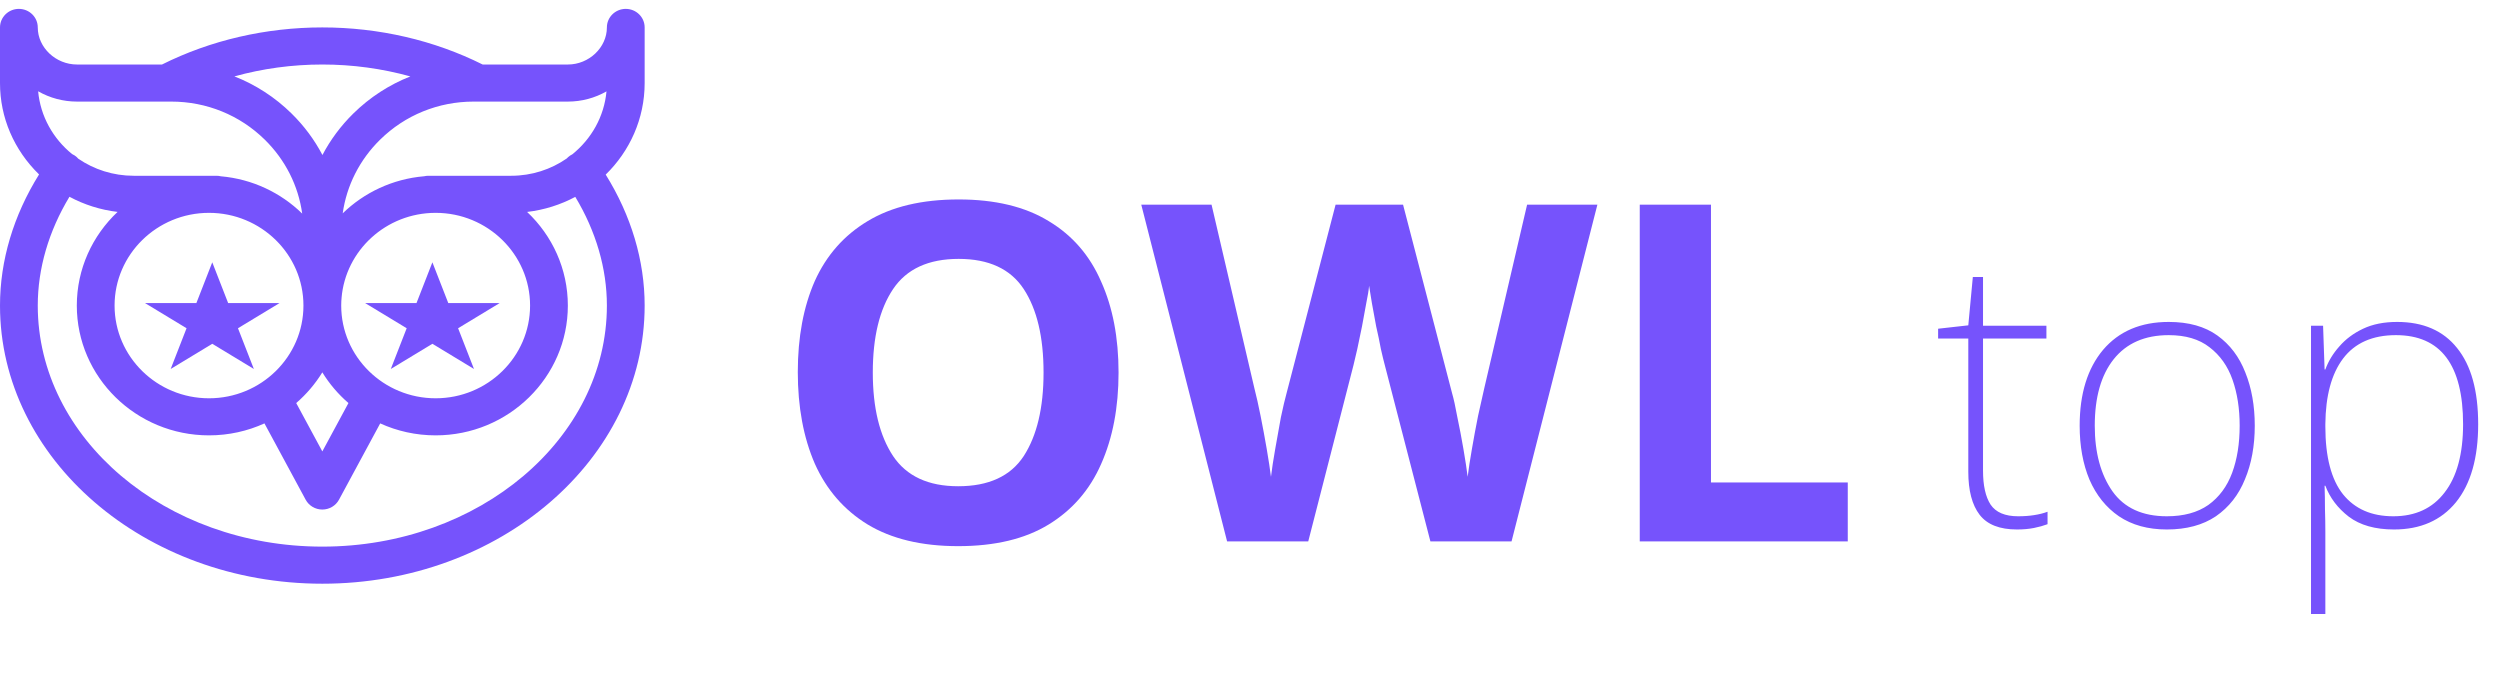
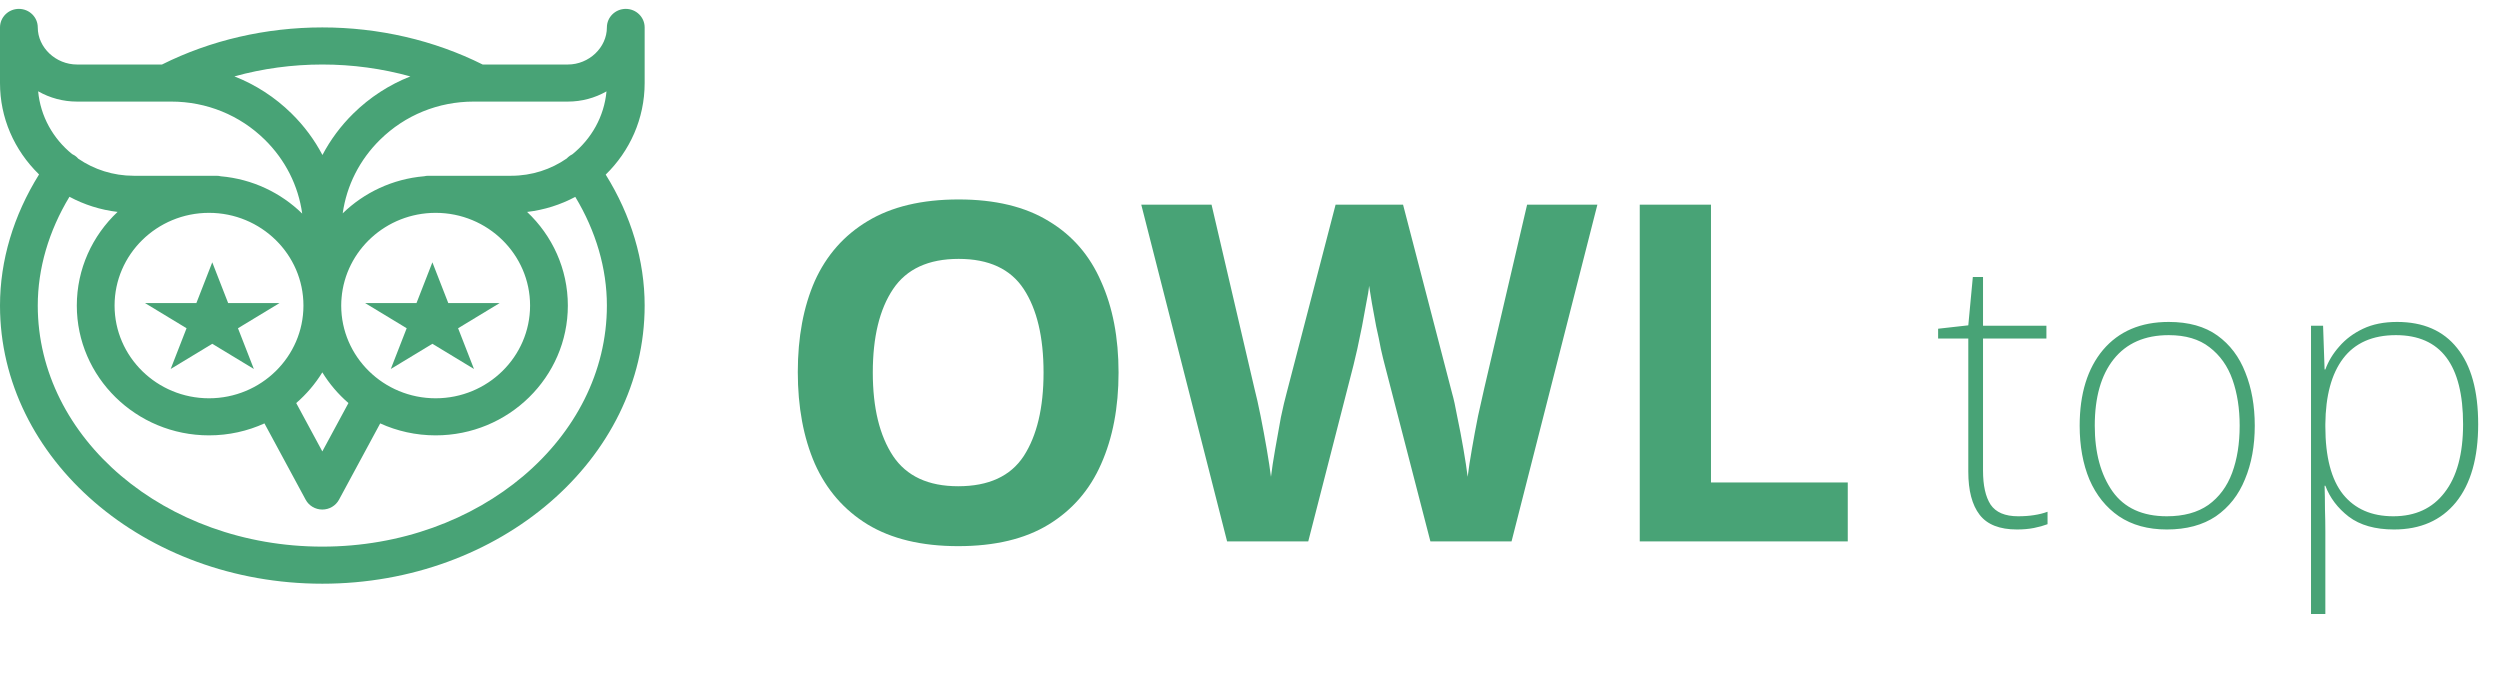
- <svg xmlns="http://www.w3.org/2000/svg" width="159" height="44" viewBox="0 0 159 44" fill="#7653FC">
+ <svg xmlns="http://www.w3.org/2000/svg" width="159" height="44" viewBox="0 0 159 44" fill="#48a376">
  <path d="M71.14 23.695C71.14 25.915 70.77 27.855 70.03 29.515C69.31 31.155 68.2 32.435 66.7 33.355C65.2 34.275 63.28 34.735 60.94 34.735C58.62 34.735 56.7 34.275 55.18 33.355C53.68 32.435 52.56 31.145 51.82 29.485C51.1 27.825 50.74 25.885 50.74 23.665C50.74 21.445 51.1 19.515 51.82 17.875C52.56 16.235 53.68 14.965 55.18 14.065C56.7 13.145 58.63 12.685 60.97 12.685C63.29 12.685 65.2 13.145 66.7 14.065C68.2 14.965 69.31 16.245 70.03 17.905C70.77 19.545 71.14 21.475 71.14 23.695ZM55.51 23.695C55.51 25.935 55.94 27.705 56.8 29.005C57.66 30.285 59.04 30.925 60.94 30.925C62.88 30.925 64.27 30.285 65.11 29.005C65.95 27.705 66.37 25.935 66.37 23.695C66.37 21.435 65.95 19.665 65.11 18.385C64.27 17.105 62.89 16.465 60.97 16.465C59.05 16.465 57.66 17.105 56.8 18.385C55.94 19.665 55.51 21.435 55.51 23.695ZM101.594 13.015L96.134 34.435H90.974L88.064 23.185C88.004 22.965 87.924 22.635 87.824 22.195C87.744 21.755 87.644 21.275 87.524 20.755C87.424 20.235 87.334 19.745 87.254 19.285C87.174 18.805 87.114 18.435 87.074 18.175C87.054 18.435 86.994 18.805 86.894 19.285C86.814 19.745 86.724 20.235 86.624 20.755C86.524 21.255 86.424 21.735 86.324 22.195C86.224 22.635 86.144 22.975 86.084 23.215L83.204 34.435H78.044L72.584 13.015H77.054L79.784 24.715C79.904 25.175 80.034 25.755 80.174 26.455C80.314 27.155 80.444 27.855 80.564 28.555C80.684 29.255 80.774 29.845 80.834 30.325C80.894 29.825 80.984 29.235 81.104 28.555C81.224 27.855 81.344 27.185 81.464 26.545C81.604 25.885 81.724 25.375 81.824 25.015L84.944 13.015H89.234L92.354 25.015C92.454 25.355 92.564 25.855 92.684 26.515C92.824 27.175 92.954 27.855 93.074 28.555C93.194 29.255 93.284 29.845 93.344 30.325C93.404 29.825 93.494 29.235 93.614 28.555C93.734 27.855 93.864 27.155 94.004 26.455C94.164 25.755 94.294 25.175 94.394 24.715L97.124 13.015H101.594ZM104.288 34.435V13.015H108.818V30.685H117.518V34.435H104.288Z" />
-   <path d="M128.352 32.835C128.72 32.835 129.056 32.811 129.36 32.763C129.68 32.715 129.968 32.643 130.224 32.547V33.339C129.968 33.435 129.68 33.515 129.36 33.579C129.04 33.643 128.68 33.675 128.28 33.675C127.176 33.675 126.384 33.363 125.904 32.739C125.424 32.115 125.184 31.203 125.184 30.003V21.531H123.264V20.907L125.184 20.691L125.472 17.619H126.12V20.715H130.152V21.531H126.12V29.931C126.12 30.875 126.28 31.595 126.6 32.091C126.936 32.587 127.52 32.835 128.352 32.835ZM143.403 27.075C143.403 28.355 143.195 29.491 142.779 30.483C142.379 31.475 141.763 32.259 140.931 32.835C140.099 33.395 139.059 33.675 137.811 33.675C136.611 33.675 135.595 33.395 134.763 32.835C133.947 32.275 133.323 31.499 132.891 30.507C132.475 29.515 132.267 28.371 132.267 27.075C132.267 25.043 132.763 23.435 133.755 22.251C134.763 21.067 136.155 20.475 137.931 20.475C139.195 20.475 140.227 20.763 141.027 21.339C141.827 21.915 142.419 22.699 142.803 23.691C143.203 24.683 143.403 25.811 143.403 27.075ZM133.227 27.075C133.227 28.787 133.603 30.179 134.355 31.251C135.107 32.307 136.259 32.835 137.811 32.835C138.883 32.835 139.763 32.595 140.451 32.115C141.139 31.619 141.643 30.939 141.963 30.075C142.283 29.211 142.443 28.211 142.443 27.075C142.443 25.987 142.291 25.011 141.987 24.147C141.683 23.283 141.195 22.595 140.523 22.083C139.867 21.571 139.003 21.315 137.931 21.315C136.411 21.315 135.243 21.827 134.427 22.851C133.627 23.859 133.227 25.267 133.227 27.075ZM152.452 20.475C154.116 20.475 155.388 21.027 156.268 22.131C157.164 23.235 157.612 24.851 157.612 26.979C157.612 29.123 157.14 30.779 156.196 31.947C155.252 33.099 153.94 33.675 152.26 33.675C151.06 33.675 150.1 33.403 149.38 32.859C148.676 32.315 148.18 31.659 147.892 30.891H147.844C147.86 31.371 147.868 31.867 147.868 32.379C147.884 32.875 147.892 33.355 147.892 33.819V39.051H146.98V20.715H147.748L147.844 23.499H147.892C148.084 22.971 148.38 22.483 148.78 22.035C149.18 21.571 149.684 21.195 150.292 20.907C150.9 20.619 151.62 20.475 152.452 20.475ZM152.38 21.315C150.892 21.315 149.772 21.811 149.02 22.803C148.284 23.779 147.908 25.171 147.892 26.979V27.123C147.892 29.059 148.268 30.499 149.02 31.443C149.772 32.371 150.836 32.835 152.212 32.835C153.62 32.835 154.708 32.331 155.476 31.323C156.26 30.315 156.652 28.867 156.652 26.979C156.652 23.203 155.228 21.315 152.38 21.315Z" fill="#7653FC" />
+   <path d="M128.352 32.835C128.72 32.835 129.056 32.811 129.36 32.763C129.68 32.715 129.968 32.643 130.224 32.547V33.339C129.968 33.435 129.68 33.515 129.36 33.579C129.04 33.643 128.68 33.675 128.28 33.675C127.176 33.675 126.384 33.363 125.904 32.739C125.424 32.115 125.184 31.203 125.184 30.003V21.531H123.264V20.907L125.184 20.691L125.472 17.619H126.12V20.715H130.152V21.531H126.12V29.931C126.12 30.875 126.28 31.595 126.6 32.091C126.936 32.587 127.52 32.835 128.352 32.835ZM143.403 27.075C143.403 28.355 143.195 29.491 142.779 30.483C142.379 31.475 141.763 32.259 140.931 32.835C140.099 33.395 139.059 33.675 137.811 33.675C136.611 33.675 135.595 33.395 134.763 32.835C133.947 32.275 133.323 31.499 132.891 30.507C132.475 29.515 132.267 28.371 132.267 27.075C132.267 25.043 132.763 23.435 133.755 22.251C134.763 21.067 136.155 20.475 137.931 20.475C139.195 20.475 140.227 20.763 141.027 21.339C141.827 21.915 142.419 22.699 142.803 23.691C143.203 24.683 143.403 25.811 143.403 27.075ZM133.227 27.075C133.227 28.787 133.603 30.179 134.355 31.251C135.107 32.307 136.259 32.835 137.811 32.835C138.883 32.835 139.763 32.595 140.451 32.115C141.139 31.619 141.643 30.939 141.963 30.075C142.283 29.211 142.443 28.211 142.443 27.075C142.443 25.987 142.291 25.011 141.987 24.147C141.683 23.283 141.195 22.595 140.523 22.083C139.867 21.571 139.003 21.315 137.931 21.315C136.411 21.315 135.243 21.827 134.427 22.851C133.627 23.859 133.227 25.267 133.227 27.075ZM152.452 20.475C154.116 20.475 155.388 21.027 156.268 22.131C157.164 23.235 157.612 24.851 157.612 26.979C157.612 29.123 157.14 30.779 156.196 31.947C155.252 33.099 153.94 33.675 152.26 33.675C151.06 33.675 150.1 33.403 149.38 32.859C148.676 32.315 148.18 31.659 147.892 30.891H147.844C147.86 31.371 147.868 31.867 147.868 32.379C147.884 32.875 147.892 33.355 147.892 33.819V39.051H146.98V20.715H147.748L147.844 23.499H147.892C148.084 22.971 148.38 22.483 148.78 22.035C149.18 21.571 149.684 21.195 150.292 20.907C150.9 20.619 151.62 20.475 152.452 20.475ZM152.38 21.315C150.892 21.315 149.772 21.811 149.02 22.803C148.284 23.779 147.908 25.171 147.892 26.979V27.123C147.892 29.059 148.268 30.499 149.02 31.443C149.772 32.371 150.836 32.835 152.212 32.835C153.62 32.835 154.708 32.331 155.476 31.323C156.26 30.315 156.652 28.867 156.652 26.979C156.652 23.203 155.228 21.315 152.38 21.315Z" fill="#48a376" />
  <path d="M41 1.744C41 1.093 40.462 0.565 39.799 0.565C39.136 0.565 38.598 1.093 38.598 1.744C38.598 3.023 37.461 4.103 36.115 4.103H30.697C27.608 2.559 24.089 1.744 20.5 1.744C16.911 1.744 13.392 2.559 10.303 4.103H4.899C3.546 4.103 2.402 3.023 2.402 1.744C2.402 1.093 1.865 0.565 1.201 0.565C0.538 0.565 0 1.093 0 1.744V5.282C0 7.47 0.882 9.532 2.484 11.094C0.856 13.706 0 16.569 0 19.434C0 29.188 9.196 37.124 20.5 37.124C31.804 37.124 41 29.188 41 19.434C41 16.573 40.146 13.714 38.523 11.105C40.053 9.611 41 7.552 41 5.282V1.744ZM20.5 4.103C22.414 4.103 24.302 4.361 26.099 4.86C24.758 5.388 23.526 6.183 22.474 7.217C21.672 8.005 21.013 8.896 20.507 9.858C20.002 8.896 19.343 8.005 18.541 7.217C17.487 6.181 16.253 5.386 14.909 4.858C16.704 4.36 18.59 4.103 20.5 4.103ZM20.5 23.682C20.949 24.414 21.511 25.072 22.161 25.634L20.5 28.71L18.839 25.634C19.489 25.072 20.051 24.414 20.5 23.682ZM13.293 25.331C9.981 25.331 7.287 22.686 7.287 19.434C7.287 16.183 9.981 13.537 13.293 13.537C16.605 13.537 19.299 16.183 19.299 19.434C19.299 22.686 16.605 25.331 13.293 25.331ZM21.701 19.434C21.701 19.34 21.704 19.247 21.708 19.154C21.717 19.098 21.723 19.041 21.722 18.982V18.96C21.97 15.929 24.558 13.537 27.707 13.537C31.019 13.537 33.713 16.183 33.713 19.434C33.713 22.686 31.019 25.331 27.707 25.331C24.395 25.331 21.701 22.686 21.701 19.434ZM2.426 5.806C3.173 6.233 4.021 6.461 4.899 6.461H10.579H10.585H10.891C13.139 6.461 15.252 7.322 16.841 8.884C18.151 10.172 18.974 11.811 19.22 13.585C17.866 12.262 16.057 11.388 14.046 11.212C13.956 11.191 13.863 11.179 13.766 11.179H8.503C7.191 11.179 5.975 10.775 4.978 10.092C4.914 10.019 4.841 9.952 4.757 9.894C4.701 9.856 4.642 9.824 4.582 9.796C3.38 8.82 2.572 7.403 2.426 5.806ZM38.598 19.434C38.598 27.888 30.479 34.765 20.5 34.765C10.521 34.765 2.402 27.888 2.402 19.434C2.402 17.075 3.096 14.703 4.417 12.514C5.363 13.023 6.398 13.35 7.478 13.477C5.881 14.981 4.885 17.095 4.885 19.434C4.885 23.986 8.657 27.689 13.293 27.689C14.551 27.689 15.746 27.416 16.819 26.928L19.439 31.78C19.647 32.166 20.055 32.407 20.5 32.407C20.945 32.407 21.353 32.166 21.561 31.78L24.181 26.928C25.254 27.416 26.449 27.689 27.707 27.689C32.343 27.689 36.115 23.986 36.115 19.434C36.115 17.096 35.12 14.982 33.524 13.479C34.623 13.351 35.658 13.018 36.588 12.521C37.906 14.709 38.598 17.078 38.598 19.434ZM36.399 9.815C36.347 9.841 36.297 9.868 36.249 9.901C36.171 9.954 36.103 10.015 36.042 10.081C35.046 10.771 33.827 11.179 32.512 11.179H27.248C27.155 11.179 27.064 11.19 26.976 11.21C24.965 11.381 23.154 12.25 21.796 13.569C22.045 11.801 22.867 10.168 24.174 8.884C25.762 7.322 27.876 6.461 30.124 6.461H30.396C30.398 6.461 30.401 6.462 30.404 6.462C30.406 6.462 30.408 6.461 30.411 6.461H36.115C36.989 6.461 37.831 6.235 38.573 5.812C38.425 7.418 37.61 8.839 36.399 9.815Z" />
  <path d="M13.5 16.683L14.51 19.274H17.78L15.135 20.876L16.145 23.467L13.5 21.865L10.855 23.467L11.865 20.876L9.22 19.274H12.49L13.5 16.683Z" />
  <path d="M27.5 16.683L28.51 19.274H31.78L29.135 20.876L30.145 23.467L27.5 21.865L24.855 23.467L25.865 20.876L23.22 19.274H26.49L27.5 16.683Z" />
</svg>
